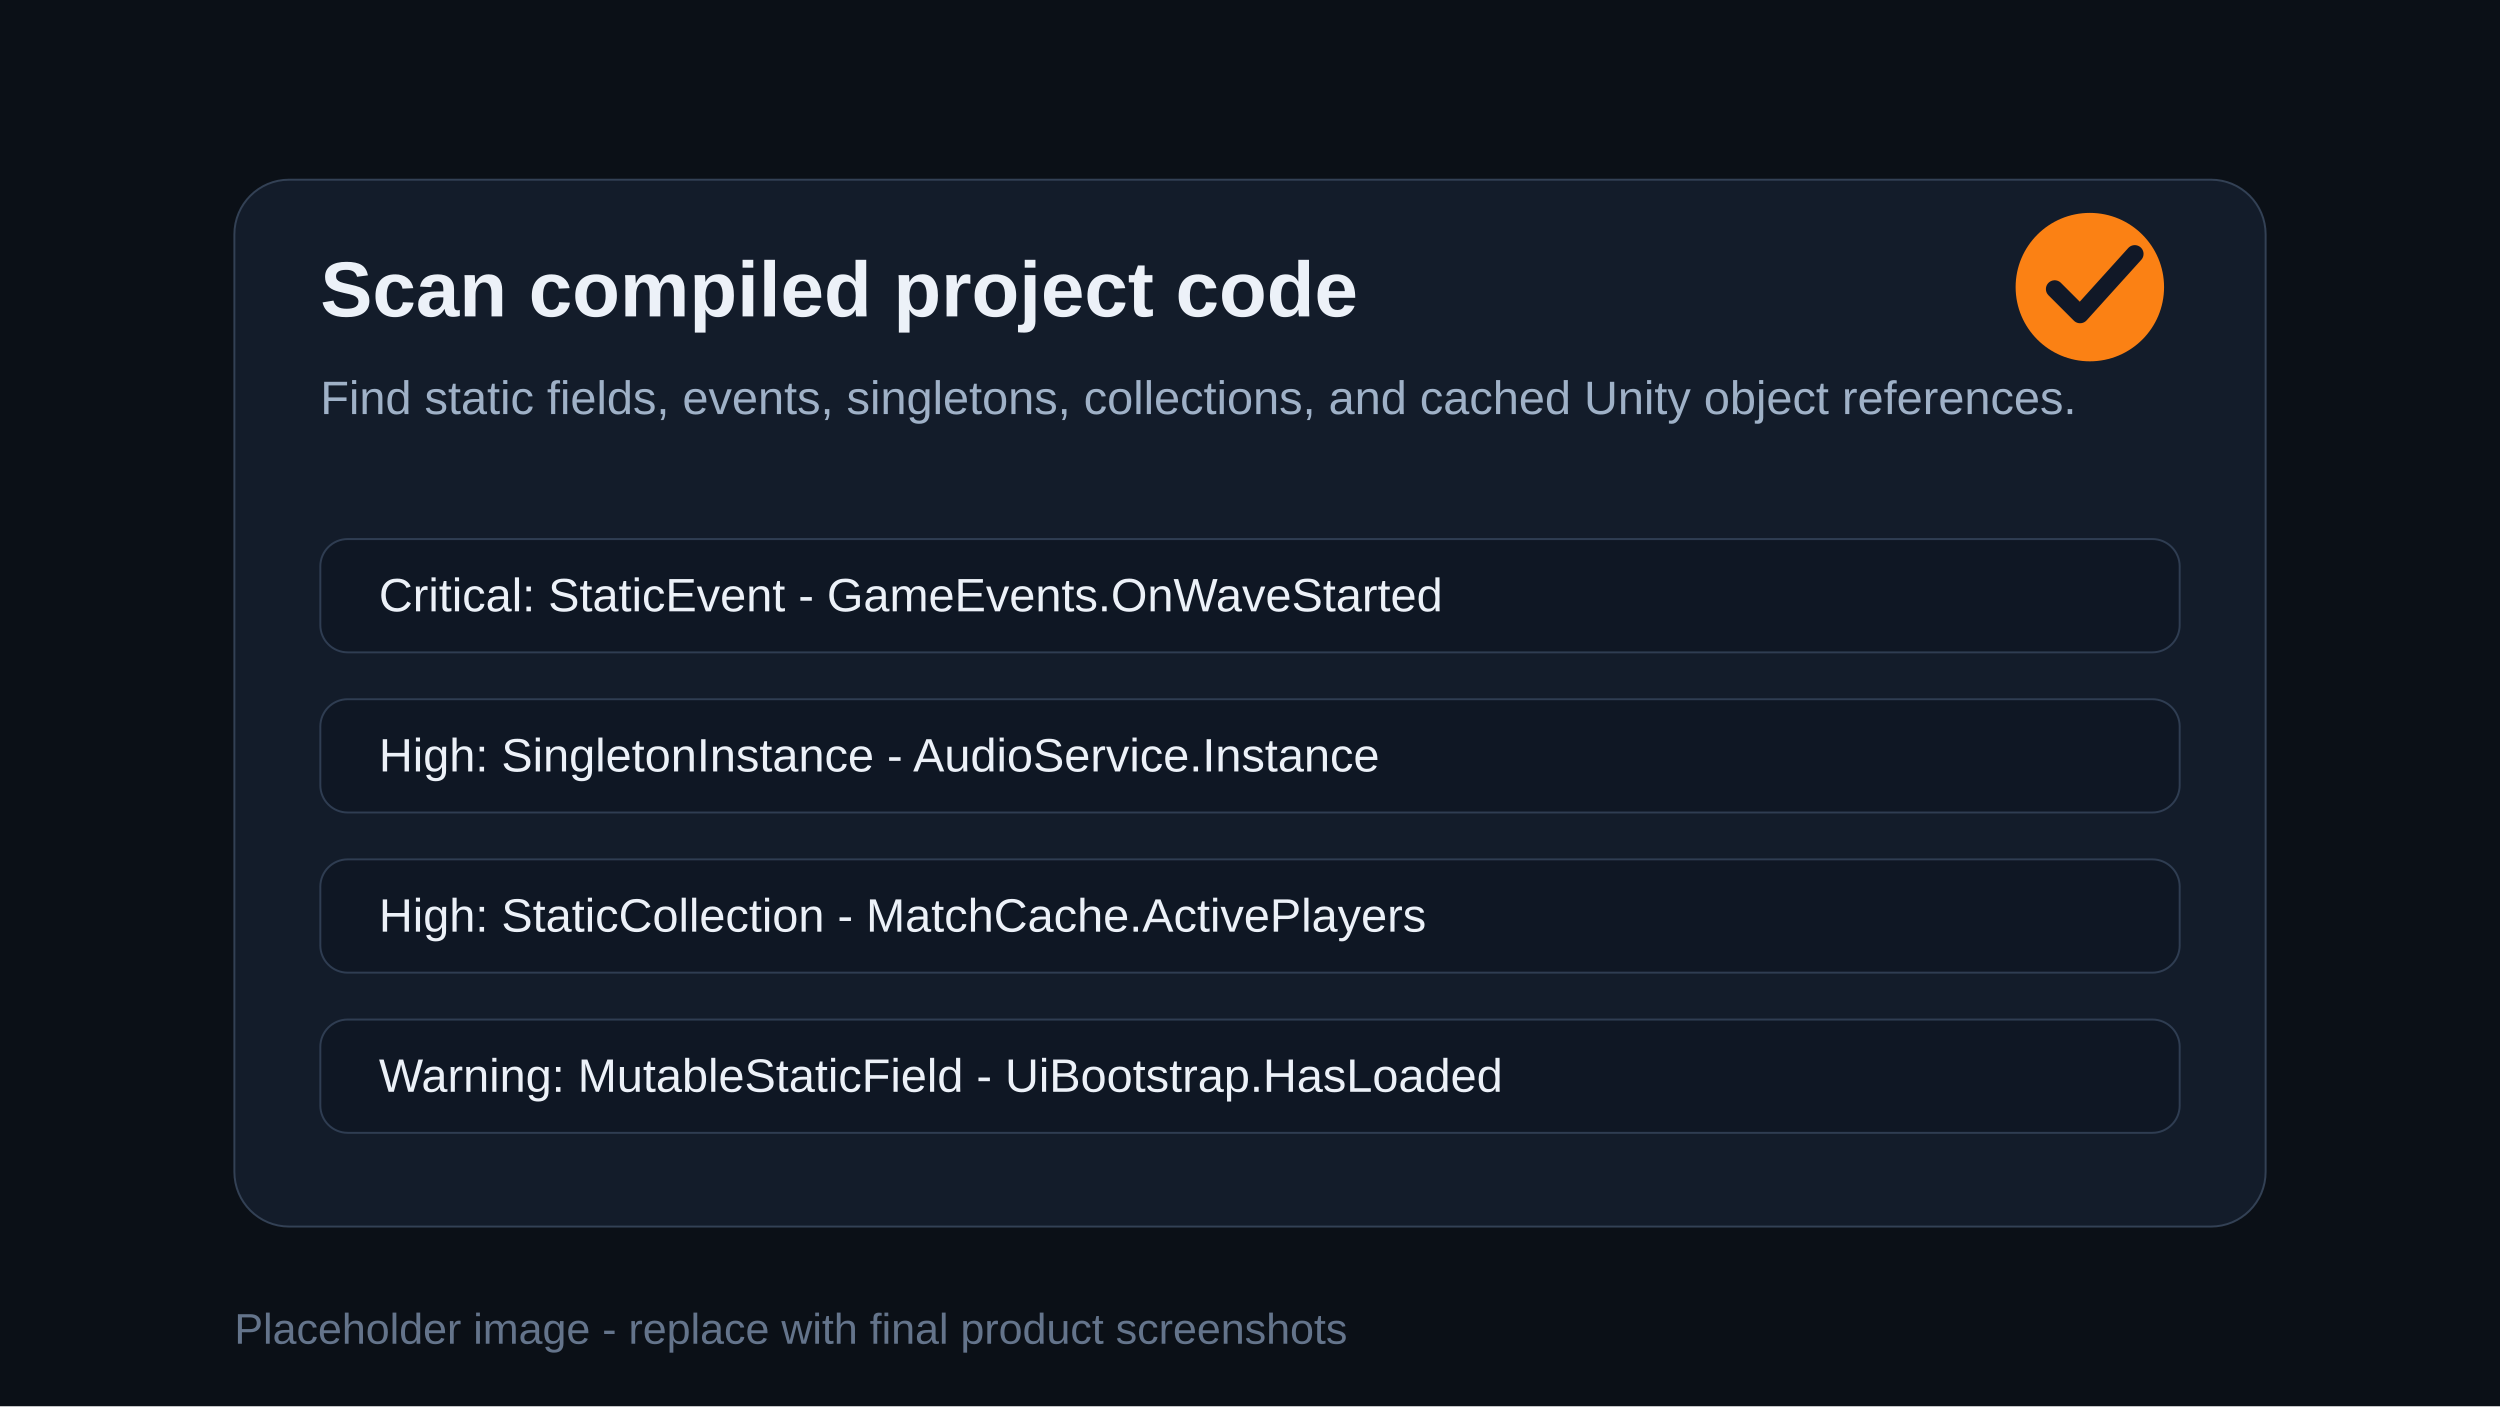
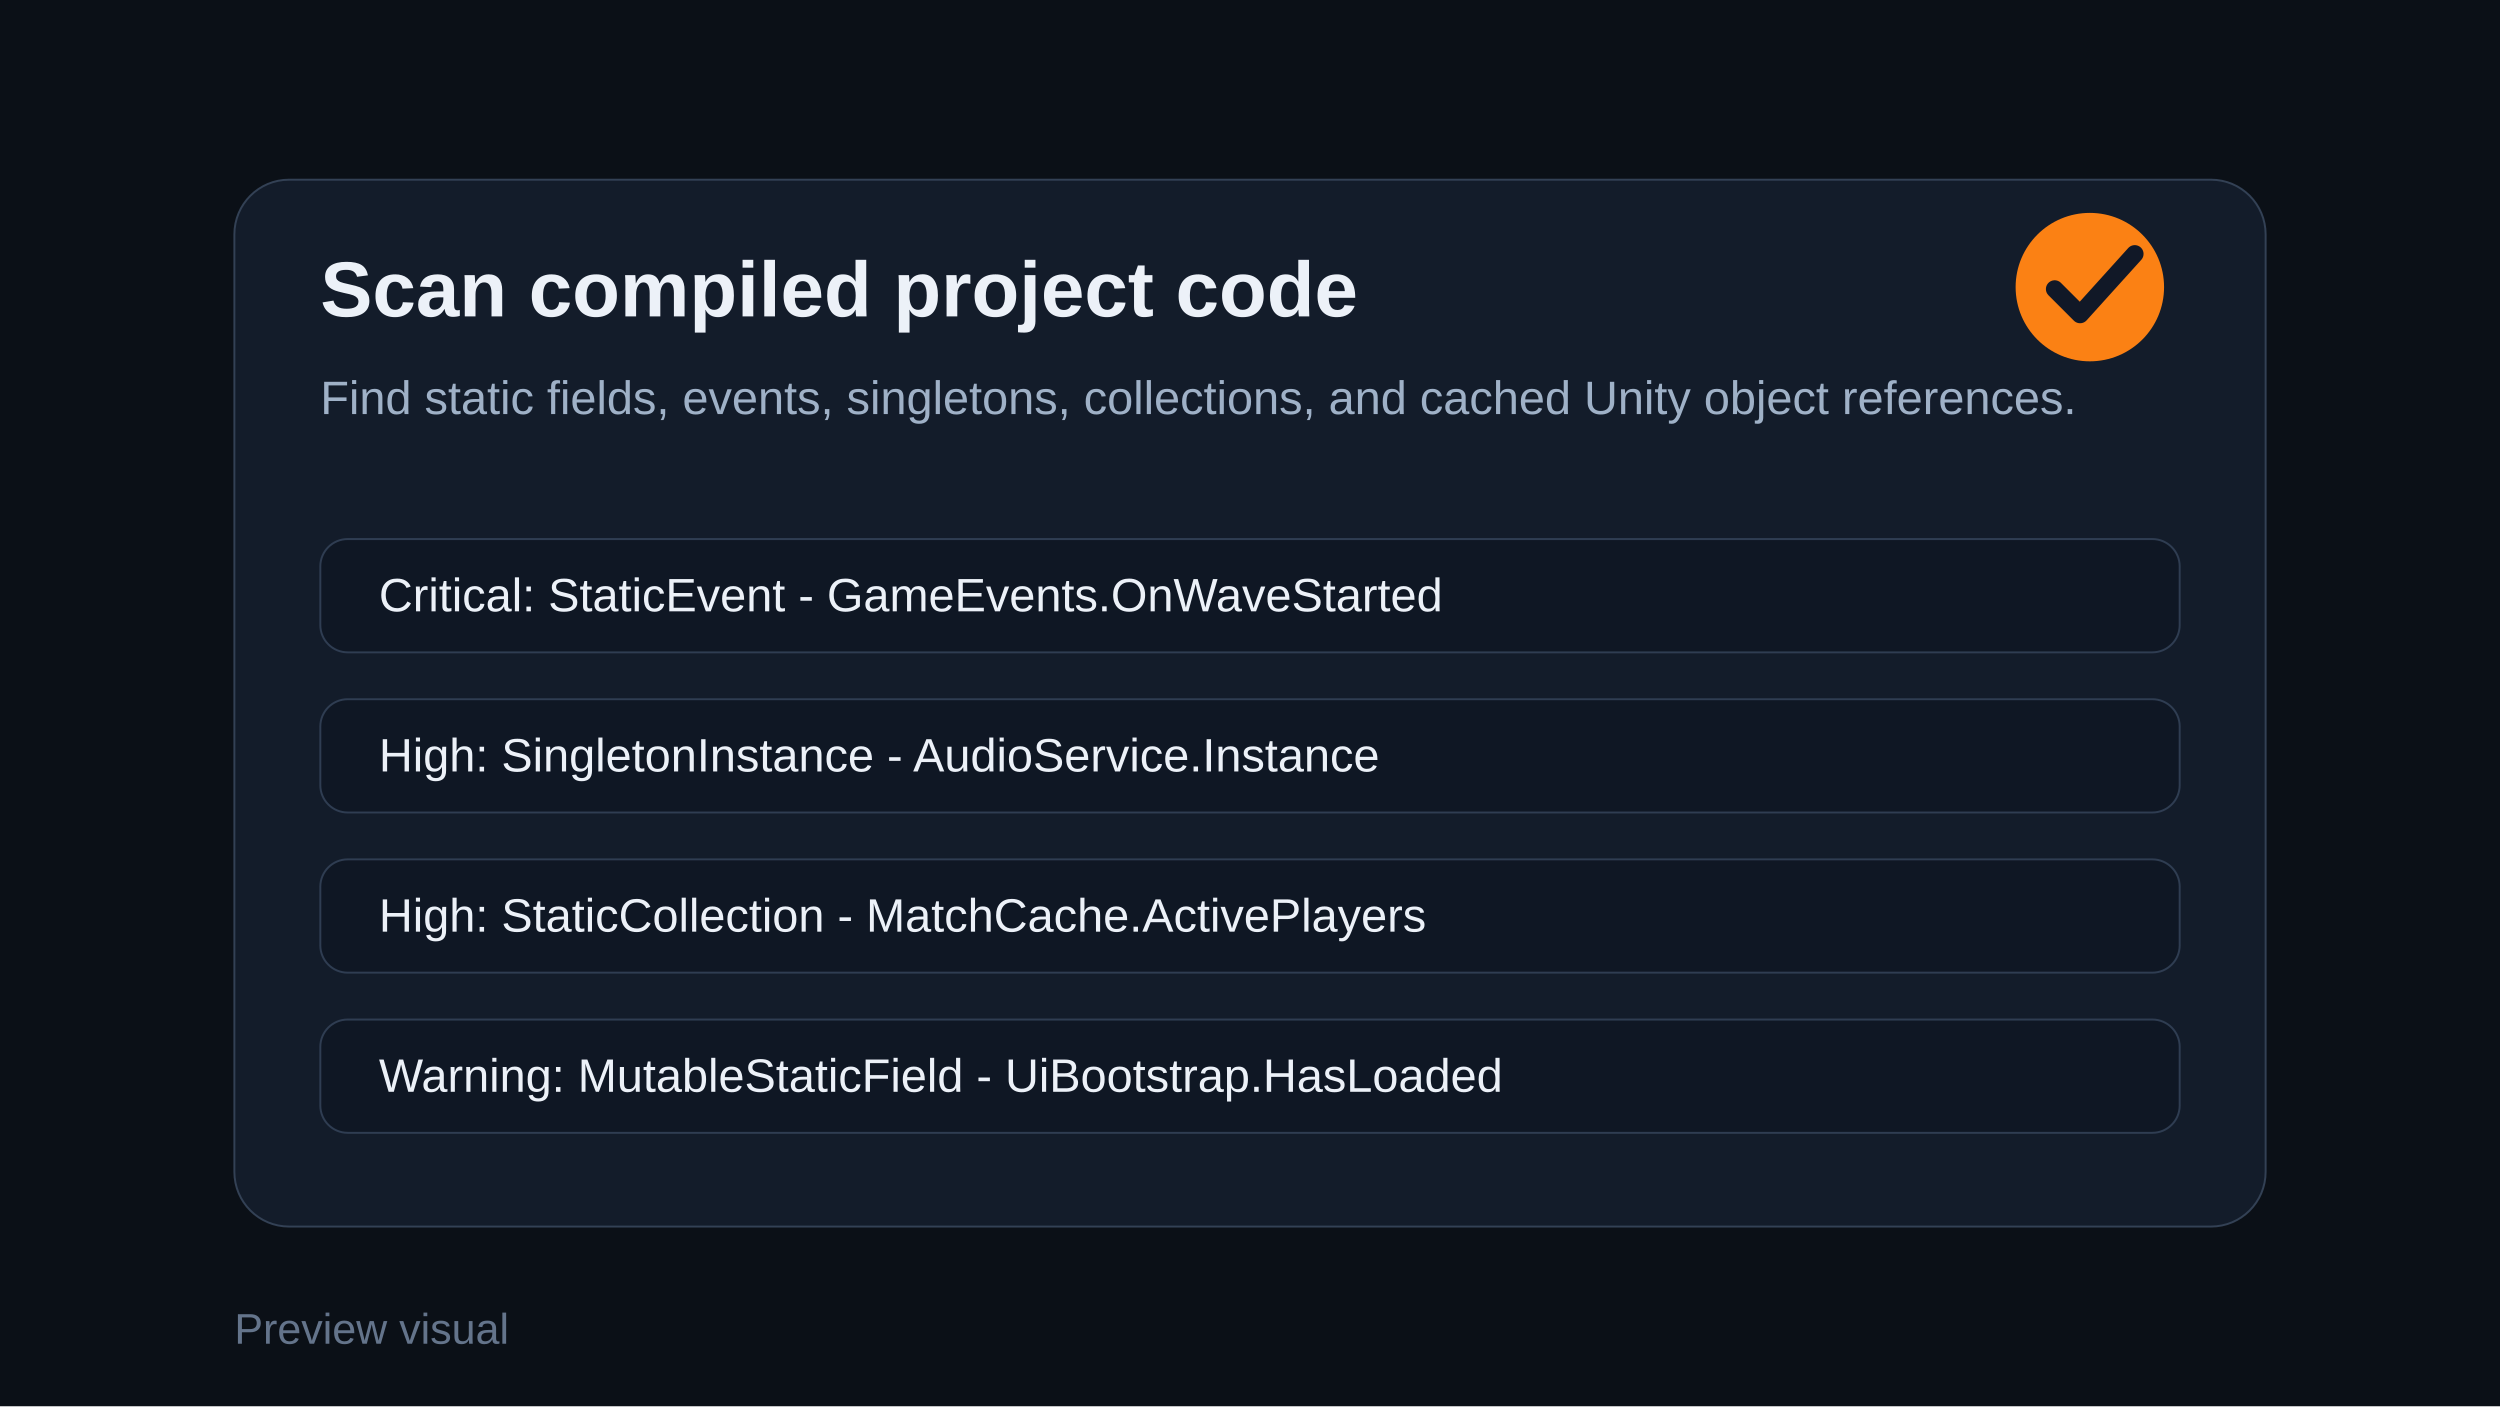
<svg xmlns="http://www.w3.org/2000/svg" width="1280" height="720" viewBox="0 0 1280 720" role="img" aria-labelledby="title desc">
  <rect width="1280" height="720" fill="#0b1017" />
  <rect x="120" y="92" width="1040" height="536" rx="28" fill="#131c2a" stroke="#334155" />
  <text x="164" y="162" fill="#ecf1f8" font-family="Segoe UI, Arial, sans-serif" font-size="40" font-weight="800">Scan compiled project code</text>
  <text x="164" y="212" fill="#9fb1c7" font-family="Segoe UI, Arial, sans-serif" font-size="24">Find static fields, events, singletons, collections, and cached Unity object references.</text>
  <g font-family="Segoe UI, Arial, sans-serif" font-size="24" fill="#ecf1f8">
    <rect x="164" y="276" width="952" height="58" rx="14" fill="#0f1724" stroke="#2f3d52" />
    <text x="194" y="313">Critical: StaticEvent - GameEvents.OnWaveStarted</text>
    <rect x="164" y="358" width="952" height="58" rx="14" fill="#0f1724" stroke="#2f3d52" />
    <text x="194" y="395">High: SingletonInstance - AudioService.Instance</text>
    <rect x="164" y="440" width="952" height="58" rx="14" fill="#0f1724" stroke="#2f3d52" />
    <text x="194" y="477">High: StaticCollection - MatchCache.ActivePlayers</text>
    <rect x="164" y="522" width="952" height="58" rx="14" fill="#0f1724" stroke="#2f3d52" />
    <text x="194" y="559">Warning: MutableStaticField - UiBootstrap.HasLoaded</text>
  </g>
  <circle cx="1070" cy="147" r="38" fill="#fb8114" />
  <path d="M1052 148l13 13 28-31" fill="none" stroke="#111827" stroke-width="9" stroke-linecap="round" stroke-linejoin="round" />
-   <text x="120" y="688" fill="#64748b" font-family="Segoe UI, Arial, sans-serif" font-size="22">Placeholder image - replace with final product screenshots</text>
+   <text x="120" y="688" fill="#64748b" font-family="Segoe UI, Arial, sans-serif" font-size="22">Preview visual</text>
</svg>
